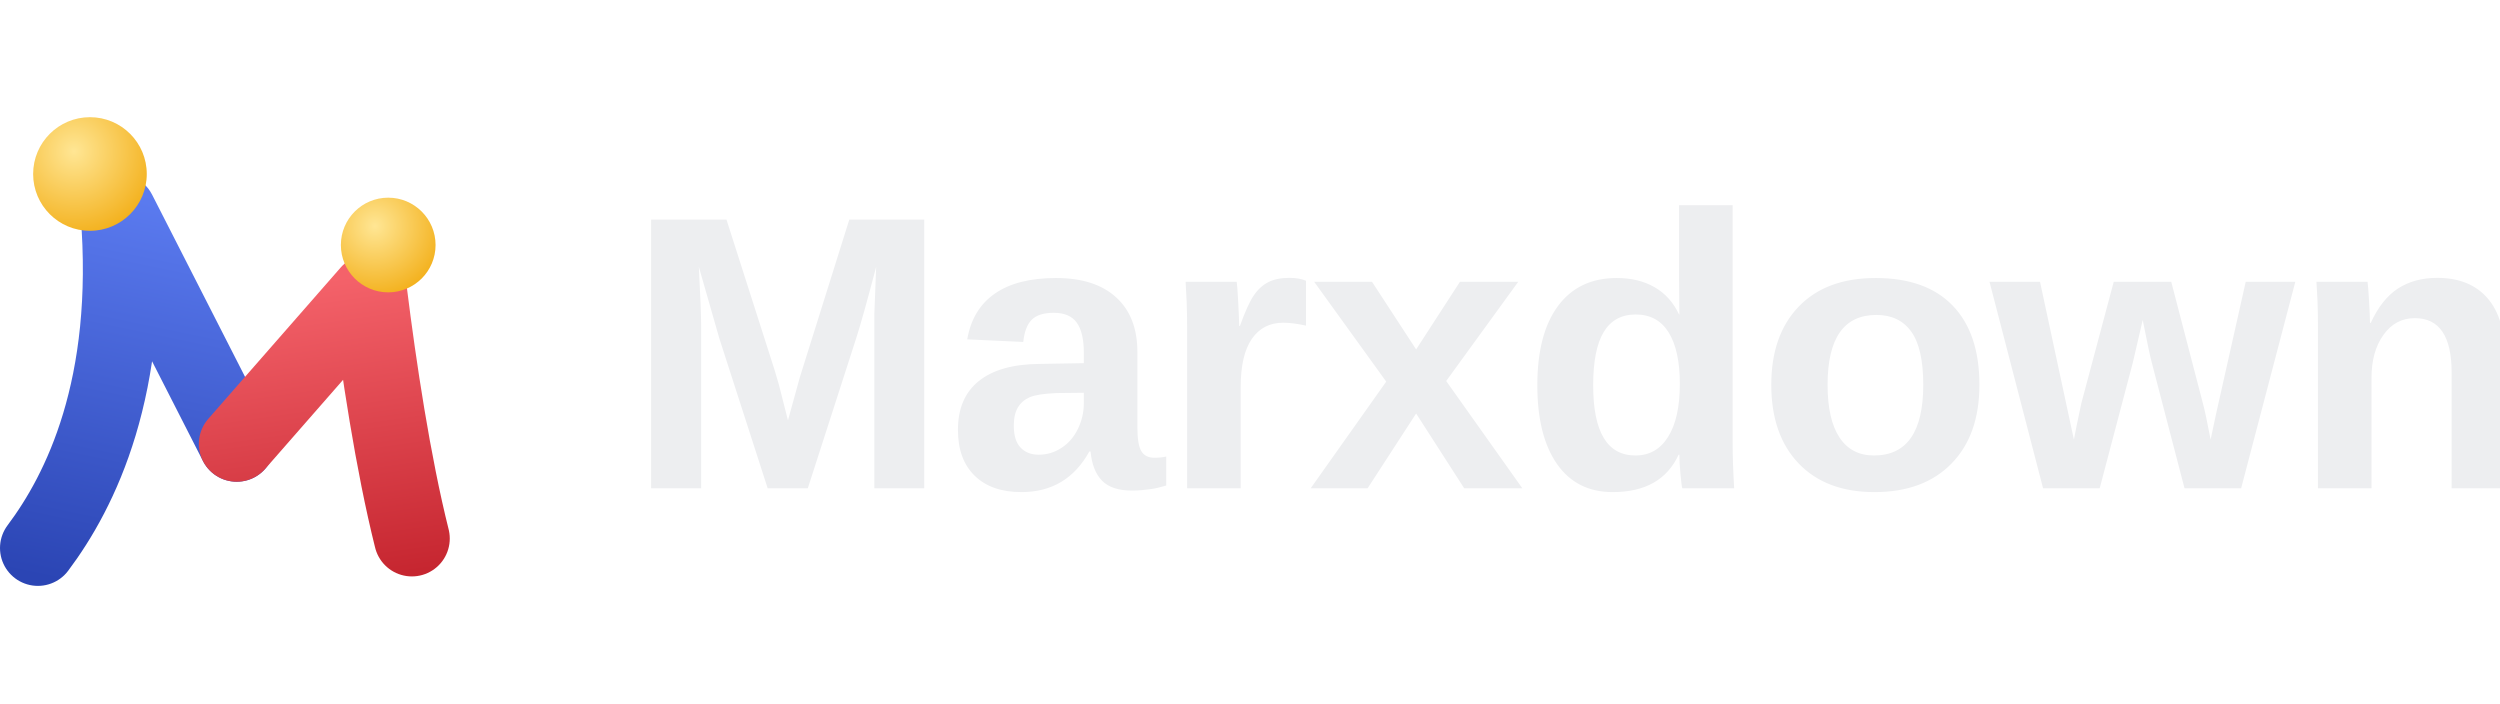
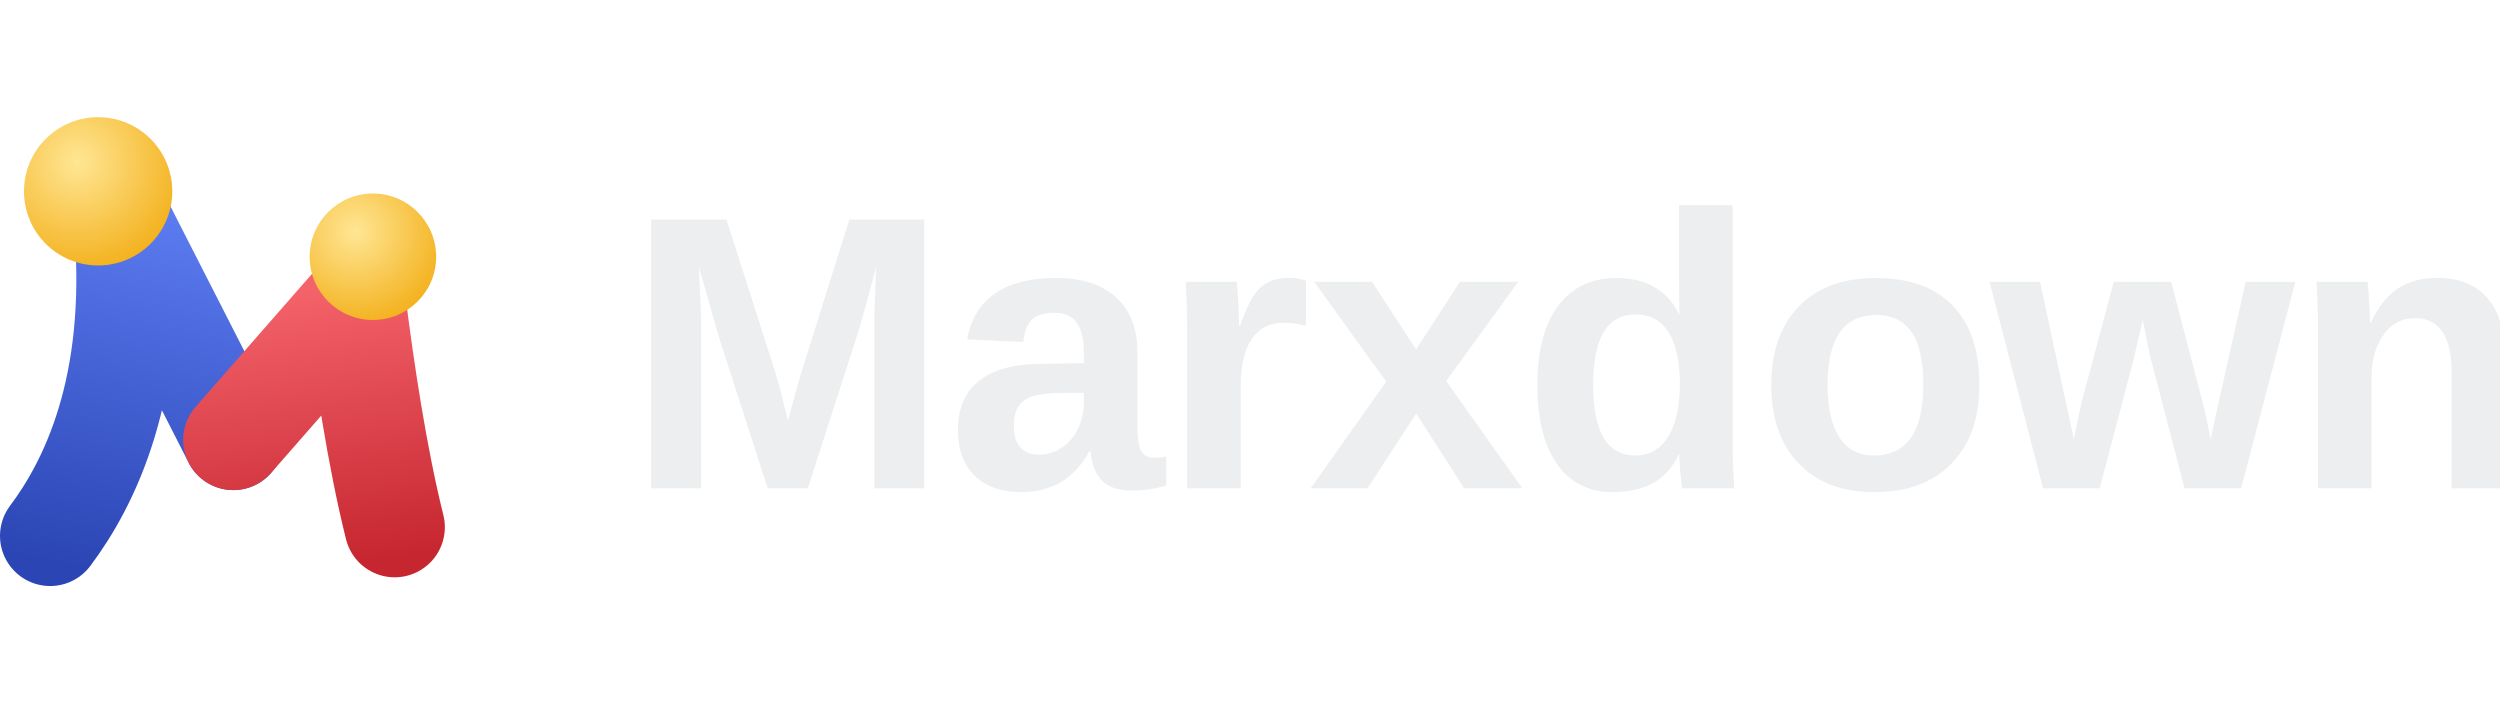
<svg xmlns="http://www.w3.org/2000/svg" viewBox="0 0 256 72" width="256" height="72" role="img" aria-label="Marxdown">
  <defs>
    <linearGradient id="b" gradientUnits="userSpaceOnUse" x1="86" y1="48" x2="52" y2="212">
      <stop offset="0" stop-color="#5b7bf0" />
      <stop offset="1" stop-color="#2b45b4" />
    </linearGradient>
    <linearGradient id="r" gradientUnits="userSpaceOnUse" x1="192" y1="84" x2="210" y2="210">
      <stop offset="0" stop-color="#f4626a" />
      <stop offset="1" stop-color="#c62630" />
    </linearGradient>
    <radialGradient id="y" cx="0.36" cy="0.3" r="0.82">
      <stop offset="0" stop-color="#ffe694" />
      <stop offset="1" stop-color="#f2ac12" />
    </radialGradient>
  </defs>
-   <g transform="translate(0 12) scale(0.2424) translate(-36 -18)">
-     <g fill="none" stroke-width="32" stroke-linecap="round" stroke-linejoin="round">
+   <g transform="translate(0 12) scale(0.2233) translate(-29 -8)">
+     <g fill="none" stroke-width="46" stroke-linecap="round" stroke-linejoin="round">
      <path d="M52 200 C 70 176, 92 132, 86 58 L 136 156" stroke="url(#b)" />
      <path d="M136 156 L 192 92 C 196 124, 202 164, 210 196" stroke="url(#r)" />
    </g>
-     <circle cx="74" cy="42" r="24" fill="url(#y)" />
-     <circle cx="200" cy="72" r="20" fill="url(#y)" />
+     <circle cx="74" cy="42" r="34" fill="url(#y)" />
+     <circle cx="200" cy="72" r="29" fill="url(#y)" />
  </g>
  <text x="64" y="50" font-family="'Segoe UI Variable Display', 'Segoe UI', system-ui, -apple-system, 'Helvetica Neue', Arial, sans-serif" font-size="40" font-weight="650" letter-spacing="-0.4" fill="#edeef0">Marxdown</text>
</svg>
